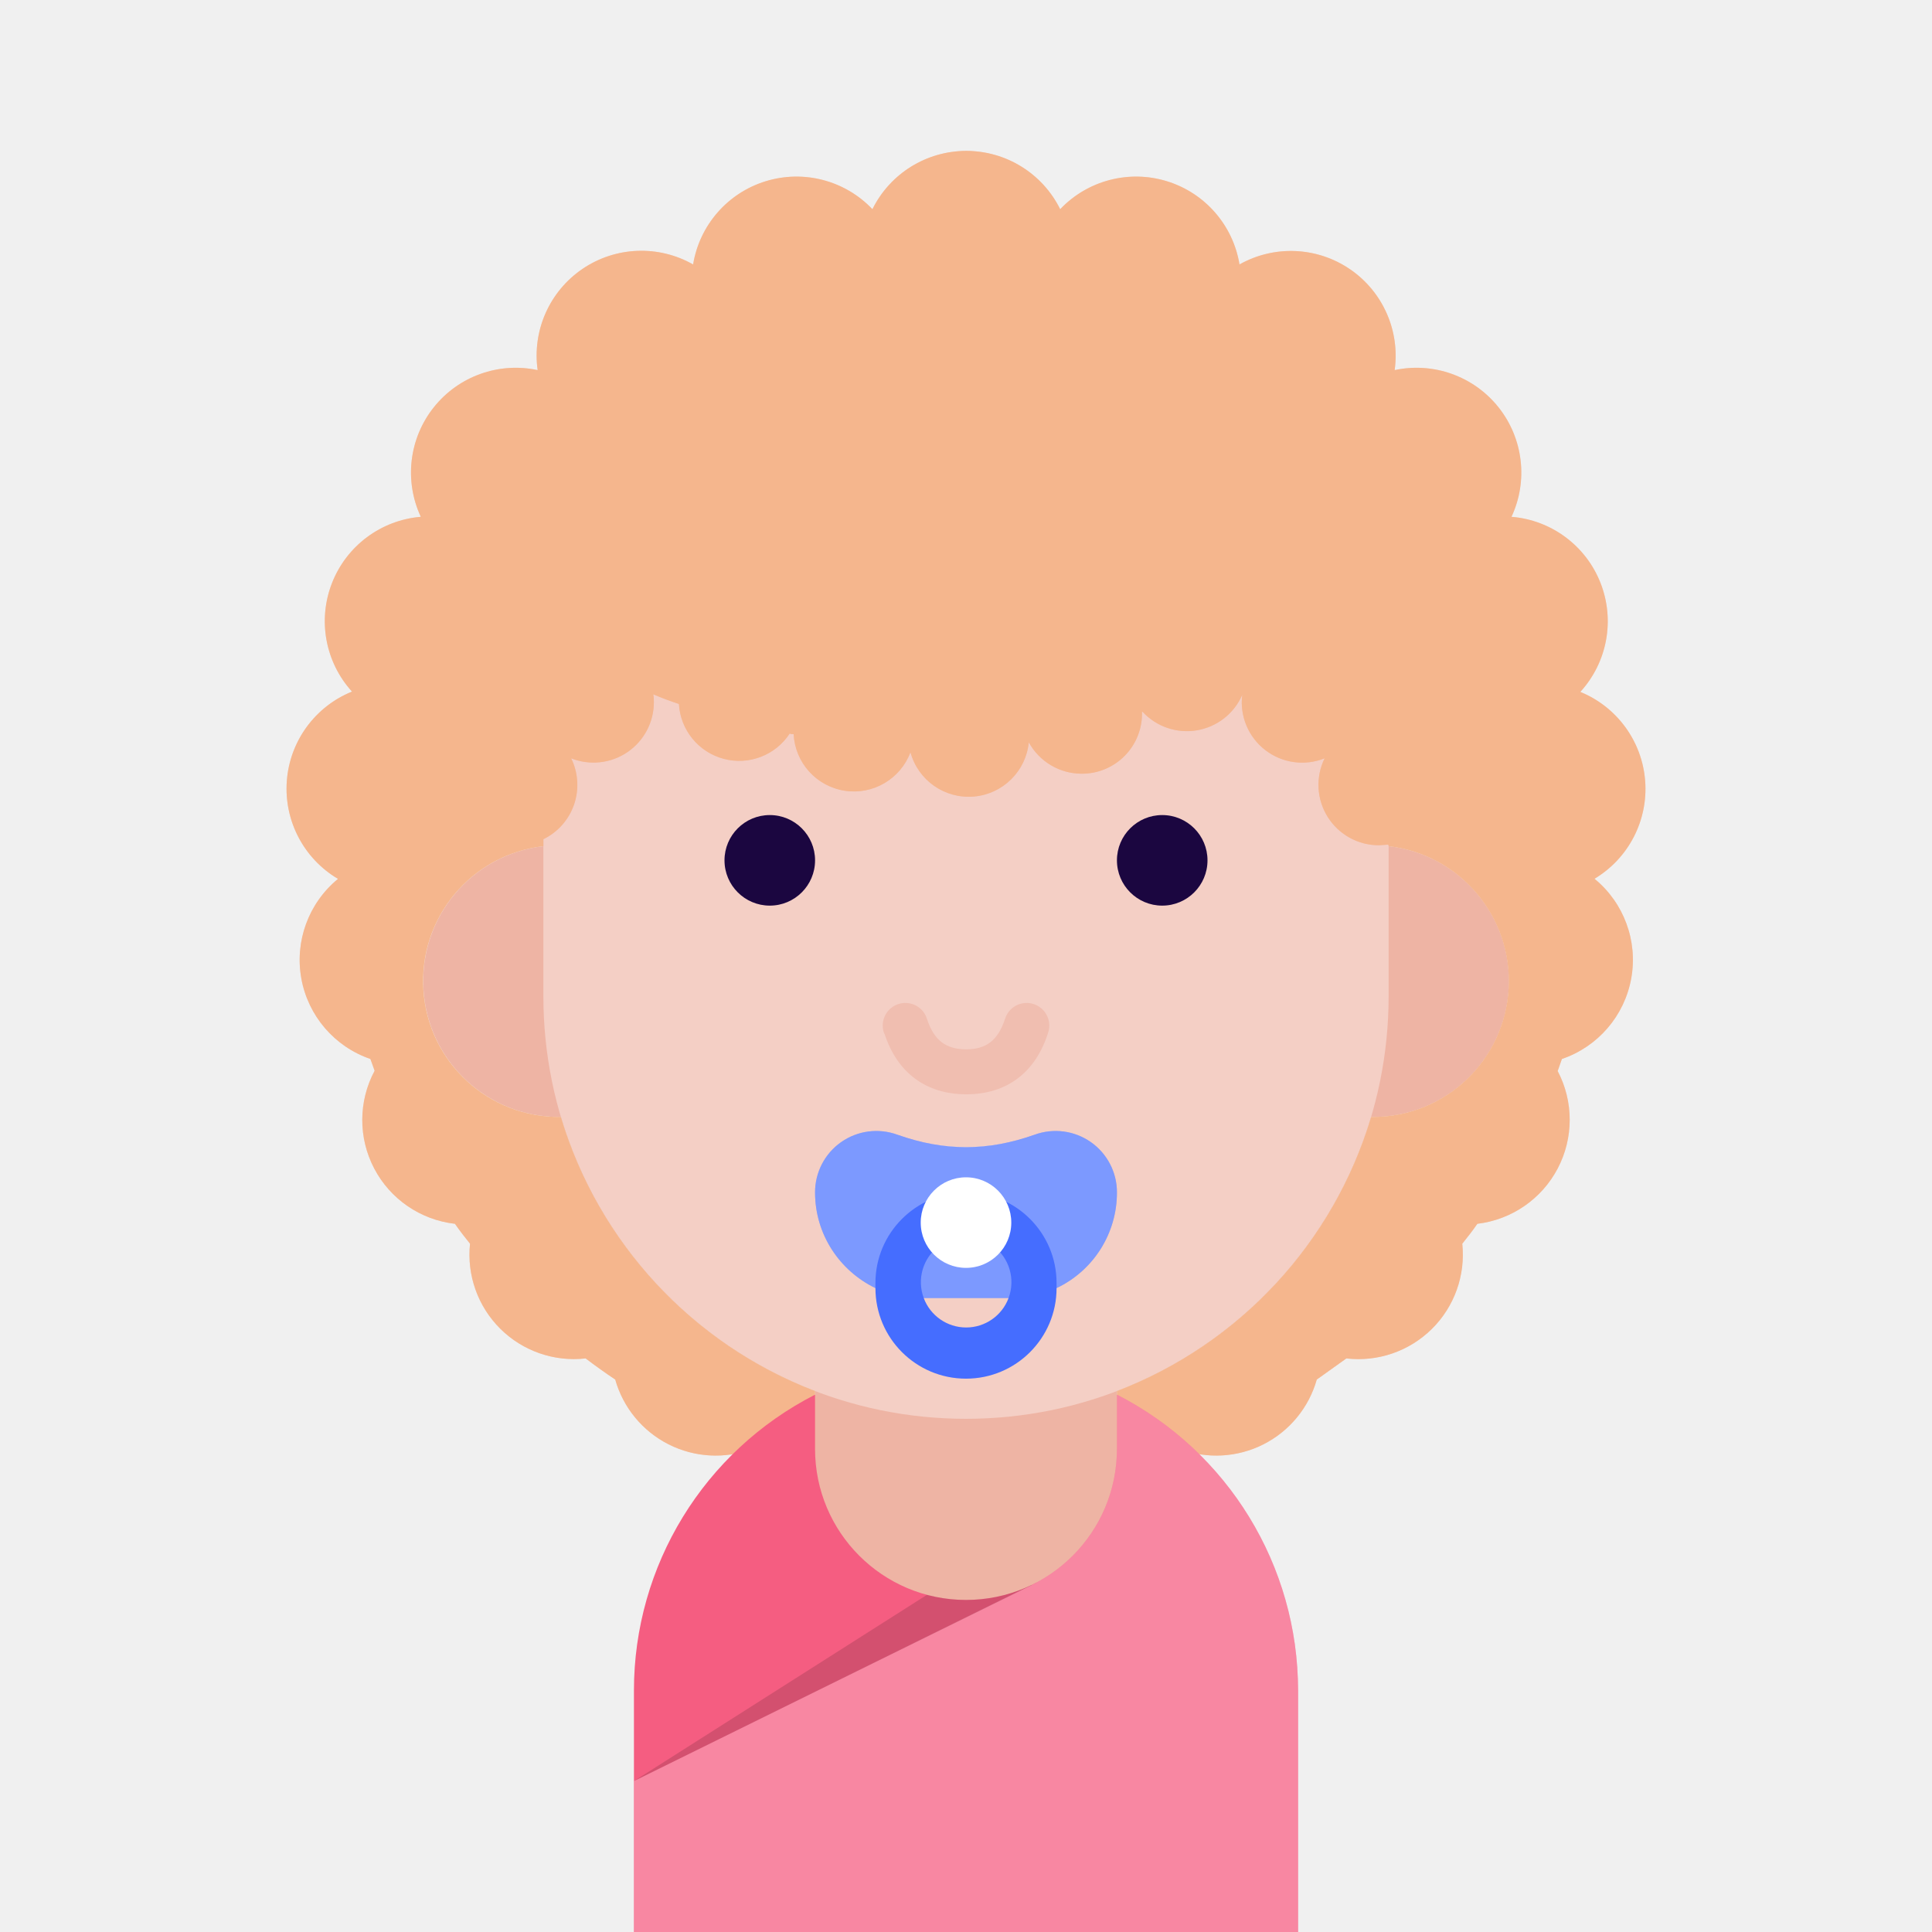
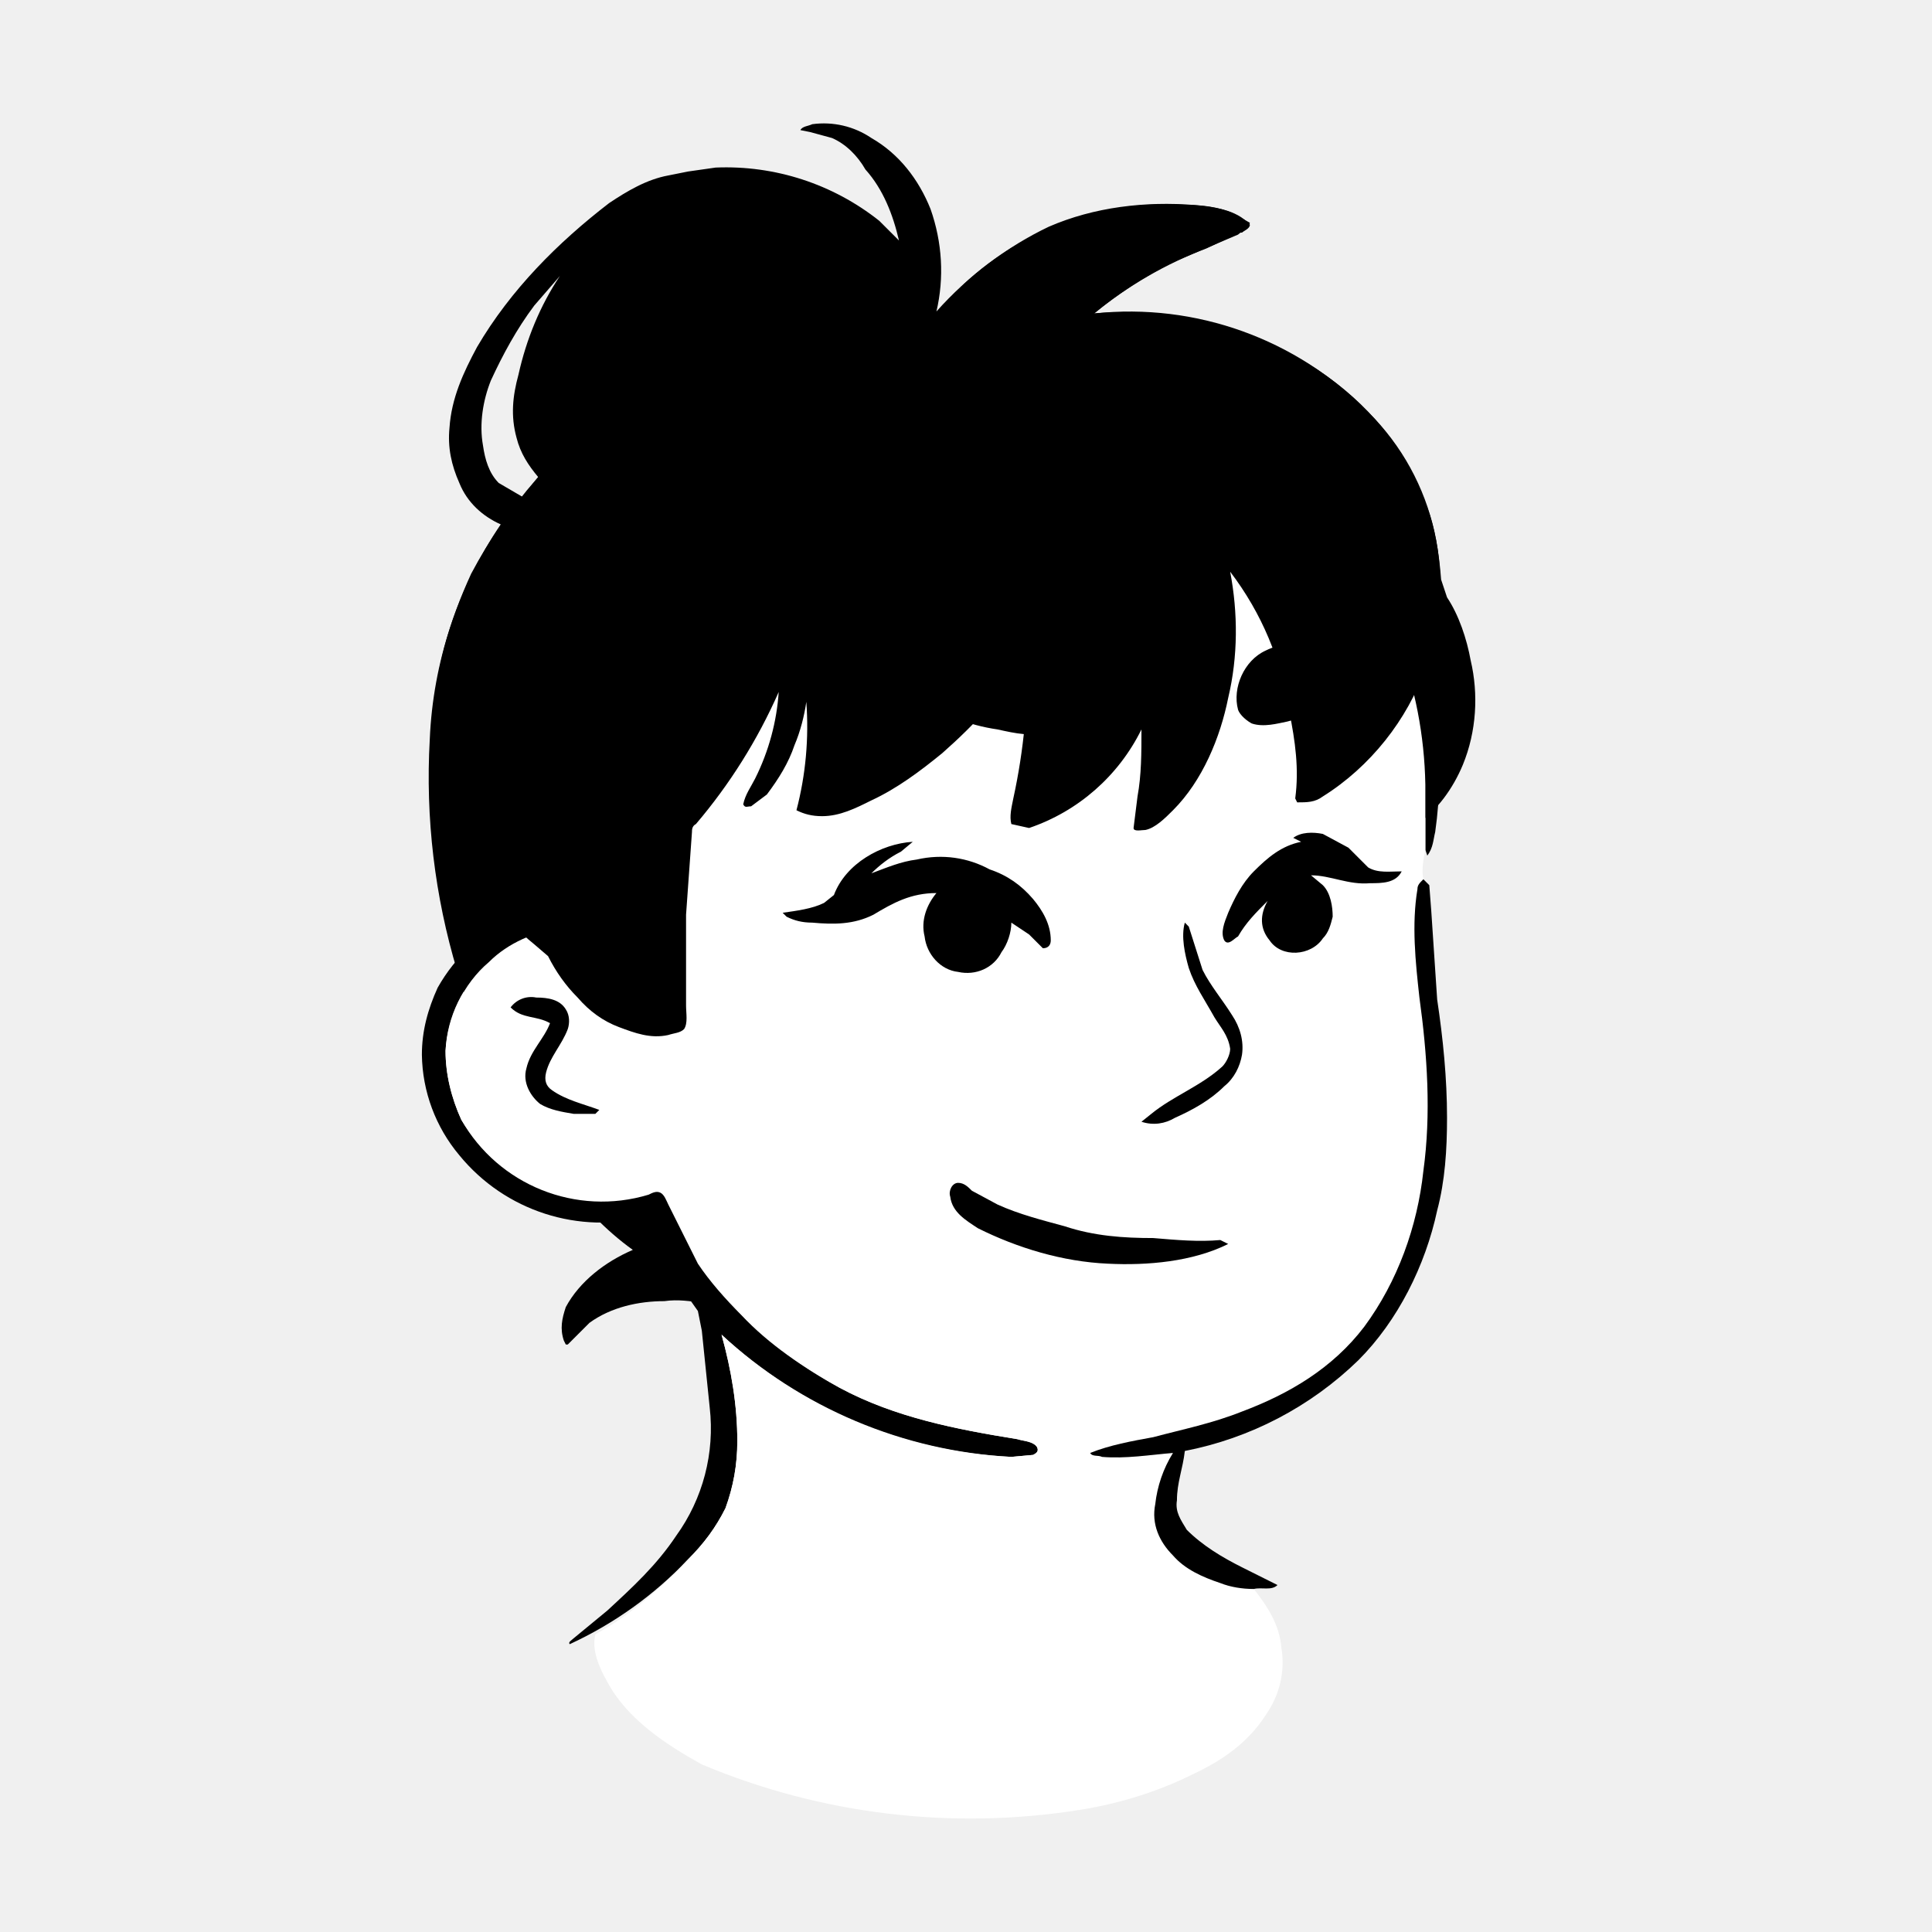
- <svg xmlns="http://www.w3.org/2000/svg" viewBox="0 0 64 64" fill="none" shape-rendering="auto" width="96" height="96">
+ <svg xmlns="http://www.w3.org/2000/svg" viewBox="0 0 980 980" fill="none" shape-rendering="auto" width="96" height="96">
  <mask id="viewboxMask">
-     <rect width="64" height="64" rx="0" ry="0" x="0" y="0" fill="#fff" />
+     <rect width="980" height="980" rx="0" ry="0" x="0" y="0" fill="#fff" />
  </mask>
  <g mask="url(#viewboxMask)">
-     <path d="M37 46.08V52a5 5 0 0 1-10 0v-5.92A14.04 14.04 0 0 1 18.58 37h-.08a4.5 4.5 0 0 1-.5-8.97V27a14 14 0 1 1 28 0v1.03a4.5 4.5 0 0 1-.58 8.97A14.04 14.04 0 0 1 37 46.08Z" fill="#eeb4a4" />
-     <mask id="personas-a" style="mask-type:luminance" maskUnits="userSpaceOnUse" x="14" y="13" width="36" height="44">
-       <path d="M37 46.08V52a5 5 0 0 1-10 0v-5.92A14.04 14.04 0 0 1 18.58 37h-.08a4.5 4.5 0 0 1-.5-8.97V27a14 14 0 1 1 28 0v1.03a4.5 4.5 0 0 1-.58 8.97A14.04 14.04 0 0 1 37 46.08Z" fill="#fff" />
-     </mask>
-     <g mask="url(#personas-a)">
-       <path d="M32 13a14 14 0 0 1 14 14v6a14 14 0 1 1-28 0v-6a14 14 0 0 1 14-14Z" fill="#fff" style="mix-blend-mode:overlay" opacity=".36" />
+     <g transform="translate(10 -60)">
+       <path fill-rule="evenodd" clip-rule="evenodd" d="M432 130a43 43 0 0 0-30-7c-2 1-5 1-6 3l5 1 11 3c7 3 13 9 17 16 9 10 14 23 17 36l-10-10a125 125 0 0 0-83-27l-14 2-10 2c-11 2-21 8-30 14-26 20-50 44-67 73-7 13-13 26-14 41-1 10 1 19 5 28 4 10 12 17 21 21a210 210 0 0 0-36 109 341 341 0 0 0 67 223c10 13 22 26 36 36-14 6-27 16-34 29-2 6-3 11-1 17l1 2h1l3-3 8-8c11-8 25-11 38-11 7-1 13 0 20 1h2l9 2 7 2 7 1h5c5 1 11 1 17-1l1-7c-7-26-22-47-40-67l-11-11c-10-10-20-20-29-32-6-7-11-16-16-25l-3-6c7 4 14 7 21 8 6 1 14 1 19-3 2-2 2-6 2-9v-1a2119 2119 0 0 0 0-47 884 884 0 0 1 5-47 359 359 0 0 0 42-66c-1 15-6 31-13 45l-2 2-3 10c3 2 6-1 8-3 9-9 16-21 20-33l2-7 2-7v21l-4 24-1 2v5c5 2 9 4 14 3 11-1 21-6 30-11a224 224 0 0 0 73-73 415 415 0 0 1-7 75l-2 11c0 2 2 3 3 3h2c3 2 6 1 9-1h1c6-2 12-6 17-10 15-9 27-22 35-37 0 16-1 31-4 47 0 2 0 4 2 4 5 0 9-2 13-5 15-14 25-33 31-52 7-25 7-50 3-75 8 9 14 21 19 32a203 203 0 0 1 14 81c0 1 0 4 2 4 8 0 13-3 19-7l1-2 20-17 1 6 5 21c2 4 3 8 7 11 2 1 5 0 7-1 10-7 18-18 23-30 7-17 8-36 4-53-2-11-6-23-12-32l-1-3-2-6c-1-13-3-27-8-39-10-28-30-51-54-67a179 179 0 0 0-114-29 203 203 0 0 1 57-33l17-8h1c1-1 4-2 4-4-7-8-19-9-28-10-25-2-51 1-74 11-21 10-41 25-57 43 4-17 3-35-3-52-6-15-16-28-30-36ZM253 250c4-18 11-35 21-50l-13 15c-9 12-16 25-22 38-4 10-6 22-4 33 1 7 3 14 8 19l12 7 8-10c-5-6-9-12-11-20-3-11-2-21 1-32Z" fill="#000000" />
+       <path d="M486 236c57-2 115 18 159 56a209 209 0 0 1 73 190c-1 4-1 8-4 12l-1-3v-33a215 215 0 0 0-172-206 235 235 0 0 0-270 153c-12 37-14 78-6 116 6-2 12-2 17-2 2 1 5 1 6 3s0 3-1 4l-12 4c-14 3-27 8-37 18a63 63 0 0 0-22 45c0 12 3 24 8 35 8 13 19 24 33 31 18 10 41 13 62 7 2-1 4-2 6-1s3 4 4 6l15 30a215 215 0 0 0 72 63c28 15 59 21 90 26 3 1 8 1 10 4 1 2 0 3-2 4l-11 1a231 231 0 0 1-147-62c5 18 8 36 8 54 0 12-2 23-6 34-5 10-11 18-19 26a196 196 0 0 1-60 43c-1-1 1-2 2-3l17-14c13-12 25-23 35-38a93 93 0 0 0 17-65l-4-39-2-10-12-17c-5-10-11-20-13-31a93 93 0 0 1-96-31 81 81 0 0 1-19-51c0-12 3-23 8-34 9-16 23-29 40-36-8-31-8-62-3-93 8-40 26-77 51-108 45-54 115-87 186-88Z" fill="#000" />
+       <path d="M541 252a214 214 0 0 1 172 206v33c-1 5-2 10-1 15-2 2-3 3-3 5-3 18-1 37 1 55 4 29 6 59 2 88-3 28-13 56-30 79-16 21-38 34-62 43-15 6-30 9-45 13-11 2-22 4-32 8 1 2 4 1 6 2 12 1 24-1 36-2-5 8-8 17-9 26-2 10 2 19 9 26 6 7 15 11 24 14 5 2 11 3 17 3 7 9 13 18 14 30 2 12-1 24-8 34-9 14-22 23-37 30-18 9-38 15-57 18a352 352 0 0 1-192-23c-18-10-38-23-48-42-4-7-8-16-6-24 18-10 33-23 47-38 8-8 14-16 19-26 4-11 6-22 6-34 0-18-3-36-8-54a235 235 0 0 0 147 62l11-1c2-1 3-2 2-4-2-3-7-3-10-4-31-5-62-11-90-26-18-10-36-22-50-37-8-8-16-17-22-26l-15-30c-1-2-2-5-4-6s-4 0-6 1a82 82 0 0 1-95-38c-5-11-8-23-8-35 1-17 9-34 22-45 10-10 23-15 37-18l12-4c1-1 2-2 1-4s-4-2-6-3c-5 0-11 0-17 2-8-38-6-79 6-116a236 236 0 0 1 270-153Z" fill="#ffffff" />
+       <path d="m712 506 3 3 1 13 3 45c3 20 5 40 5 60 0 16-1 32-5 47-6 28-20 56-40 76a174 174 0 0 1-88 46c-1 9-4 16-4 25-1 6 2 10 5 15 8 8 18 14 28 19l18 9c-3 3-8 1-12 2-6 0-12-1-17-3-9-3-18-7-24-14-7-7-11-16-9-26 1-9 4-18 9-26-12 1-24 3-36 2-2-1-5 0-6-2 10-4 21-6 32-8 15-4 30-7 45-13 24-9 46-22 62-43 17-23 27-51 30-79 4-29 2-59-2-88-2-18-4-37-1-55 0-2 1-3 3-5ZM262 566c6 0 12 1 15 6 2 3 2 7 1 10-3 8-9 14-11 22-1 4 0 7 3 9 7 5 16 7 24 10l-2 2h-11c-6-1-12-2-17-5-5-4-9-11-7-18 2-9 9-15 12-23-7-4-14-2-20-8 3-4 8-6 13-5Z" fill="#000" />
+       <path d="m661 483 13 7 10 10c5 3 11 2 17 2-3 6-10 6-16 6-11 1-20-4-30-4l6 5c4 4 5 11 5 16-1 4-2 8-5 11-6 9-21 10-27 1-5-6-5-13-1-20-6 6-11 11-15 18-2 1-5 5-7 2-2-4 0-9 2-14 3-7 7-15 13-21 7-7 14-13 24-15l-4-2c4-3 10-3 15-2ZM453 487l-6 5c-6 3-11 7-15 11 8-3 15-6 23-7 13-3 26-1 37 5 9 3 16 8 22 15 5 6 9 13 9 21 0 2-1 4-4 4l-7-7-9-6c0 5-2 11-5 15-4 8-13 12-22 10-9-1-16-9-17-18-2-8 1-16 6-22-13 0-22 5-32 11-10 5-20 5-31 4-5 0-9-1-13-3l-2-2c7-1 15-2 21-5l5-4c6-16 24-26 40-27Z" fill="#000000" />
+       <path d="M492 386c7 0 13 0 19 2 8 2 15 5 18 13 4 7 4 14 2 22-1 4-4 7-9 8-8 3-17 1-26-1-7-1-15-3-22-6-6-3-12-8-13-14-2-6 2-13 7-16 7-6 16-7 24-8ZM658 388c5 1 9 4 11 9 2 3 1 8 0 11-1 4-5 8-8 10-5 5-11 6-18 8-5 1-12 3-18 1-2-1-6-4-7-7-3-11 3-25 14-30 8-4 17-4 26-2Z" fill="#000000" />
+       <path d="m591 528 2 2 7 22c4 8 10 15 15 23 4 6 6 13 5 20-1 6-4 12-9 16-7 7-16 12-25 16-5 3-11 4-17 2l5-4c11-9 25-14 36-24 2-2 4-6 4-9-1-7-5-11-8-16-5-9-10-16-13-25-2-7-4-16-2-23Z" fill="#000000" />
+       <path d="M476 660c3 0 5 2 7 4l13 7c11 5 23 8 34 11 15 5 30 6 45 6 12 1 23 2 34 1l4 2c-18 9-41 11-61 10-23-1-46-8-66-18-6-4-13-8-14-16-1-3 1-7 4-7Z" fill="#000000" />
+       <path d="M593 164c7 0 15 1 22 4l9 5c-1 4-4 4-6 6l-33 14c-14 7-28 16-40 26a169 169 0 0 1 139 50 123 123 0 0 1 29 130c-9 26-28 50-52 65-4 3-8 3-13 3l-1-2c2-15 0-29-3-44-4-26-14-50-30-71 4 21 4 43-1 64-4 20-13 42-28 57-4 4-9 9-14 10-2 0-6 1-6-1l2-16c2-11 2-22 2-34a99 99 0 0 1-57 50l-9-2c-1-4 0-8 1-13a309 309 0 0 0 7-75c-10 20-26 37-43 52-11 9-23 18-36 24-8 4-16 8-25 8-5 0-9-1-13-3a168 168 0 0 0 5-55c-1 7-3 15-6 22-3 9-8 17-14 25l-8 6c-2 0-3 1-4-1 1-5 4-9 6-13 7-14 11-29 12-44a273 273 0 0 1-42 67c-2 1-2 3-2 4l-3 42v46c0 4 1 9-1 12-2 2-5 2-8 3-9 2-17-1-25-4s-15-8-21-15c-6-6-11-13-15-21l-7-6a138 138 0 0 1-51-111c0-27 8-53 19-77a254 254 0 0 1 181-131c17-2 36-3 53 1l16-17a151 151 0 0 1 114-40Z" fill="#000000" />
    </g>
-     <g transform="translate(20 24)">
-       <path fill-rule="evenodd" clip-rule="evenodd" d="M4 4.5a1.5 1.5 0 1 0 3 0 1.5 1.5 0 0 0-3 0Zm13 0a1.5 1.5 0 1 0 3 0 1.5 1.5 0 0 0-3 0Z" fill="#1B0640" />
-     </g>
-     <g transform="translate(2 2)">
-       <path d="m44 26-.02-.02-.3.02a2 2 0 0 1-1.8-2.88 2 2 0 0 1-2.73-2.1 2 2 0 0 1-3.3.56h-.02a1.99 1.99 0 0 1-2 2.05 2 2 0 0 1-1.75-1.04 2 2 0 0 1-3.92.33 2 2 0 0 1-3.87-.6c-.04 0-.09 0-.13-.02a2 2 0 0 1-3.67-.98c-.3-.1-.57-.2-.85-.32.02.09.02.17.02.26a2 2 0 0 1-2.74 1.86A2 2 0 0 1 16 25.8v.23a4.5 4.5 0 0 0 .58 8.97A14.04 14.04 0 0 0 25 44.08v3.06c-.25-.2-.47-.42-.65-.68-.49-.13-.96-.29-1.43-.46a3.46 3.46 0 0 1-4.54-2.3 20.9 20.9 0 0 1-.98-.7 3.46 3.46 0 0 1-3.83-3.8c-.17-.21-.34-.43-.5-.66a3.46 3.46 0 0 1-2.66-5.07l-.14-.39a3.47 3.47 0 0 1-1.08-5.96v-.01a3.47 3.47 0 0 1 .47-6.2 3.47 3.47 0 0 1 2.28-5.79 3.47 3.47 0 0 1 3.87-4.86 3.47 3.47 0 0 1 5.15-3.5 3.47 3.47 0 0 1 5.94-1.83 3.47 3.47 0 0 1 6.22 0 3.47 3.47 0 0 1 5.94 1.83 3.47 3.47 0 0 1 5.14 3.5 3.47 3.47 0 0 1 3.87 4.86 3.47 3.47 0 0 1 2.28 5.8 3.47 3.47 0 0 1 .47 6.19 3.47 3.47 0 0 1-1.08 5.97l-.14.4a3.47 3.47 0 0 1-2.66 5.06c-.16.23-.33.45-.5.66A3.46 3.46 0 0 1 42.6 43l-.98.7a3.46 3.46 0 0 1-4.54 2.3c-.47.17-.94.33-1.43.46-.18.26-.4.49-.65.68v-3.06A14.04 14.04 0 0 0 43.42 35h.08a4.5 4.5 0 0 0 .5-8.97V26Z" fill="#f29c65" />
-       <mask id="hairCurly-a" style="mask-type:luminance" maskUnits="userSpaceOnUse" x="7" y="3" width="46" height="45">
-         <path d="m44 26-.02-.02-.3.02a2 2 0 0 1-1.8-2.88 2 2 0 0 1-2.73-2.1 2 2 0 0 1-3.3.56h-.02a1.99 1.99 0 0 1-2 2.05 2 2 0 0 1-1.75-1.04 2 2 0 0 1-3.92.33 2 2 0 0 1-3.87-.6c-.04 0-.09 0-.13-.02a2 2 0 0 1-3.67-.98c-.3-.1-.57-.2-.85-.32.02.09.02.17.02.26a2 2 0 0 1-2.74 1.86A2 2 0 0 1 16 25.8v.23a4.5 4.5 0 0 0 .58 8.97A14.04 14.04 0 0 0 25 44.08v3.06c-.25-.2-.47-.42-.65-.68-.49-.13-.96-.29-1.43-.46a3.46 3.46 0 0 1-4.54-2.3 20.9 20.9 0 0 1-.98-.7 3.46 3.46 0 0 1-3.83-3.8c-.17-.21-.34-.43-.5-.66a3.46 3.46 0 0 1-2.66-5.07l-.14-.39a3.47 3.47 0 0 1-1.08-5.96v-.01a3.47 3.47 0 0 1 .47-6.2 3.47 3.47 0 0 1 2.28-5.79 3.47 3.47 0 0 1 3.87-4.86 3.47 3.47 0 0 1 5.15-3.5 3.47 3.47 0 0 1 5.94-1.83 3.47 3.47 0 0 1 6.22 0 3.47 3.47 0 0 1 5.94 1.83 3.47 3.47 0 0 1 5.14 3.5 3.47 3.47 0 0 1 3.87 4.86 3.47 3.47 0 0 1 2.28 5.8 3.47 3.47 0 0 1 .47 6.19 3.47 3.47 0 0 1-1.08 5.97l-.14.4a3.47 3.47 0 0 1-2.66 5.06c-.16.23-.33.45-.5.66A3.46 3.46 0 0 1 42.6 43l-.98.7a3.46 3.46 0 0 1-4.54 2.3c-.47.17-.94.33-1.43.46-.18.26-.4.49-.65.68v-3.06A14.04 14.04 0 0 0 43.42 35h.08a4.5 4.5 0 0 0 .5-8.97V26Z" fill="#fff" />
-       </mask>
-       <g mask="url(#hairCurly-a)">
-         <path fill="#fff" d="M7 3h46v44H7z" style="mix-blend-mode:overlay" opacity=".26" />
-       </g>
-     </g>
-     <g transform="translate(11 44)">
-       <path d="M32 20H10v-8a11 11 0 0 1 6-9.8V4a5 5 0 0 0 10 0V2.2a11 11 0 0 1 6 9.8v8Z" fill="#f55d81" />
-       <mask id="bodySmall-a" style="mask-type:luminance" maskUnits="userSpaceOnUse" x="10" y="2" width="22" height="18">
-         <path d="M32 20H10v-8a11 11 0 0 1 6-9.8V4a5 5 0 0 0 10 0V2.2a11 11 0 0 1 6 9.8v8Z" fill="#fff" />
-       </mask>
-       <g mask="url(#bodySmall-a)">
-         <path opacity=".14" d="M20.62 8.25 22 8l1.2.5L10 15l10.62-6.75Z" fill="#000" />
-         <path d="M21 1h11v47H10V15l13.34-6.58L21 1Z" fill="#fff" style="mix-blend-mode:overlay" opacity=".26" />
-       </g>
-     </g>
-     <g transform="translate(23 36)">
-       <path fill-rule="evenodd" clip-rule="evenodd" d="M9 2c-.76 0-1.51-.14-2.27-.41A2.03 2.03 0 0 0 4 3.5c0 1.4.82 2.6 2 3.17a3 3 0 0 0 6 0 3.5 3.5 0 0 0 2-3.17 2.03 2.03 0 0 0-2.73-1.91C10.51 1.86 9.76 2 9 2ZM7.59 7h2.82A1.5 1.5 0 0 1 7.6 7Z" fill="#456DFF" />
-       <path fill-rule="evenodd" clip-rule="evenodd" d="M12 6.5v.17a3.5 3.5 0 0 0 2-3.17 2.03 2.03 0 0 0-2.73-1.91 6.61 6.61 0 0 1-4.54 0A2.03 2.03 0 0 0 4 3.5c0 1.4.82 2.6 2 3.17V6.5a3 3 0 1 1 6 0ZM7.59 7h2.82A1.5 1.5 0 1 0 7.6 7Z" fill="#fff" fill-opacity=".3" style="mix-blend-mode:lighten" />
-       <circle cx="9" cy="4.5" r="1.5" fill="#fff" />
-     </g>
-     <g transform="translate(24 28)">
-       <path d="M5.29 6.24a.75.75 0 1 1 1.42-.48c.23.7.62 1 1.3 1 .66 0 1.05-.3 1.28-1a.75.75 0 1 1 1.42.48c-.42 1.3-1.37 2.01-2.7 2.01S5.72 7.54 5.3 6.24Z" fill="#000" style="mix-blend-mode:overlay" opacity=".36" />
-     </g>
-     <g transform="translate(14 26)" />
+     <g transform="translate(10 -60)" />
  </g>
</svg>
